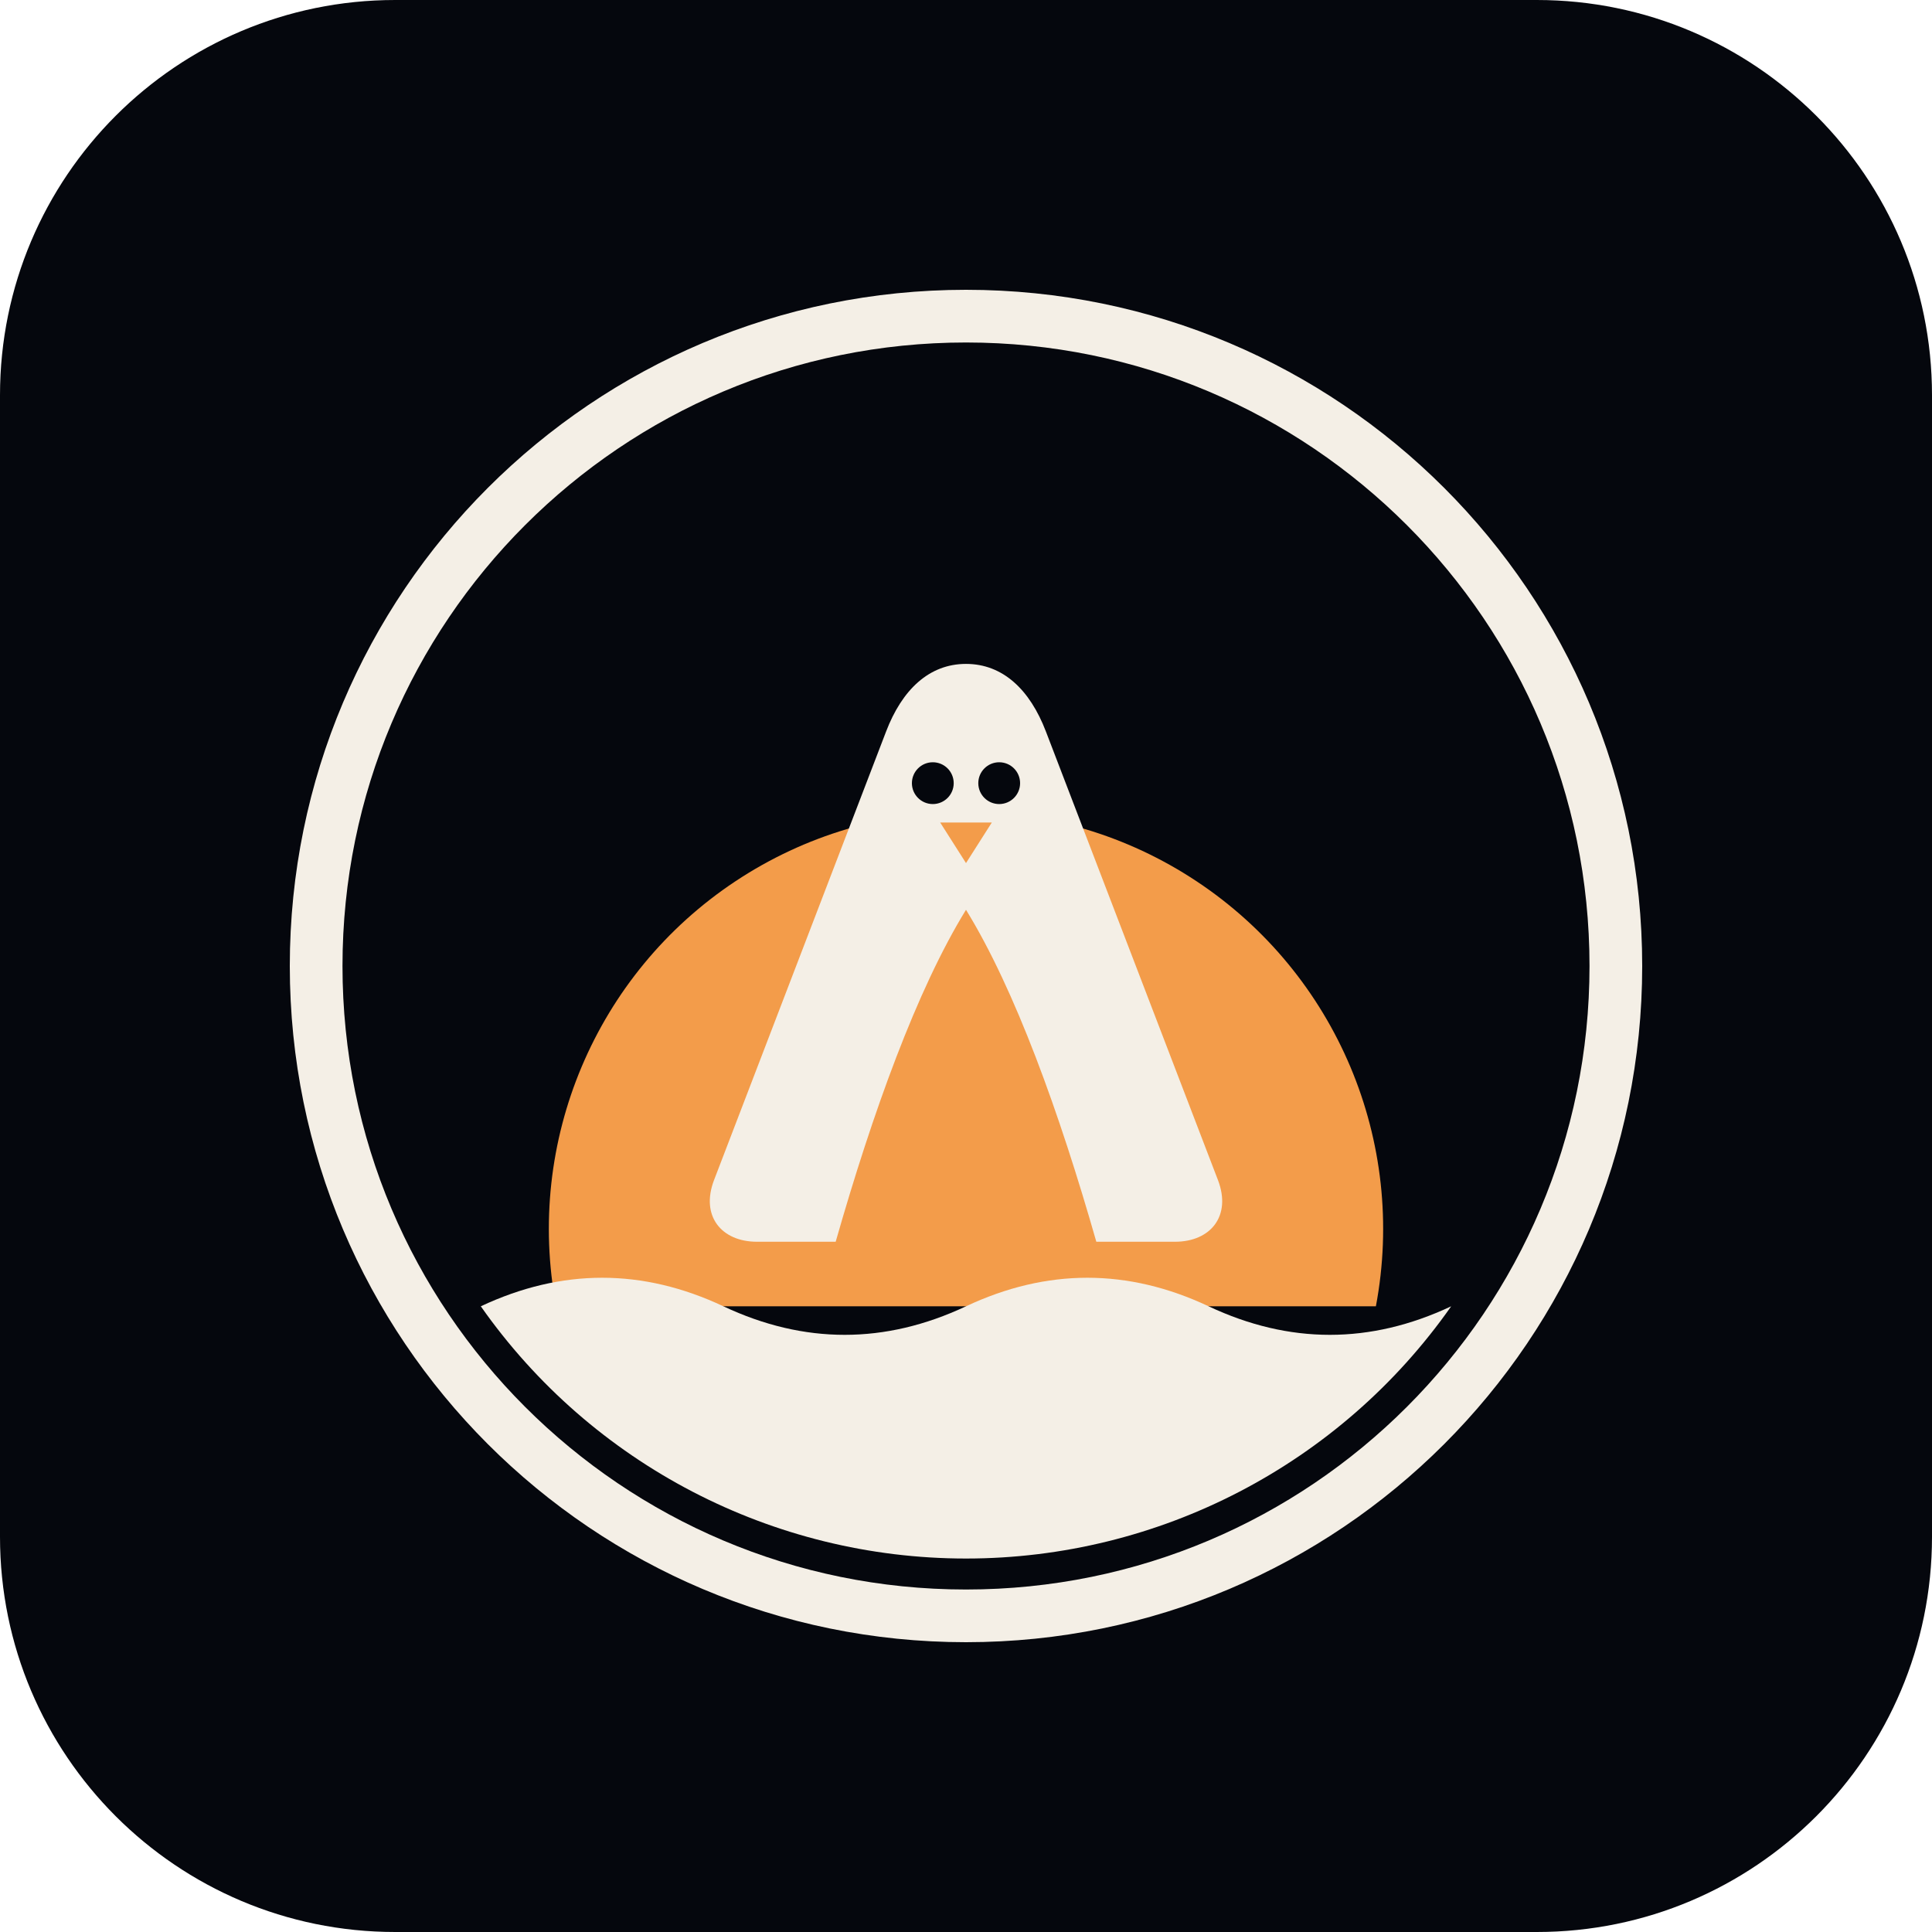
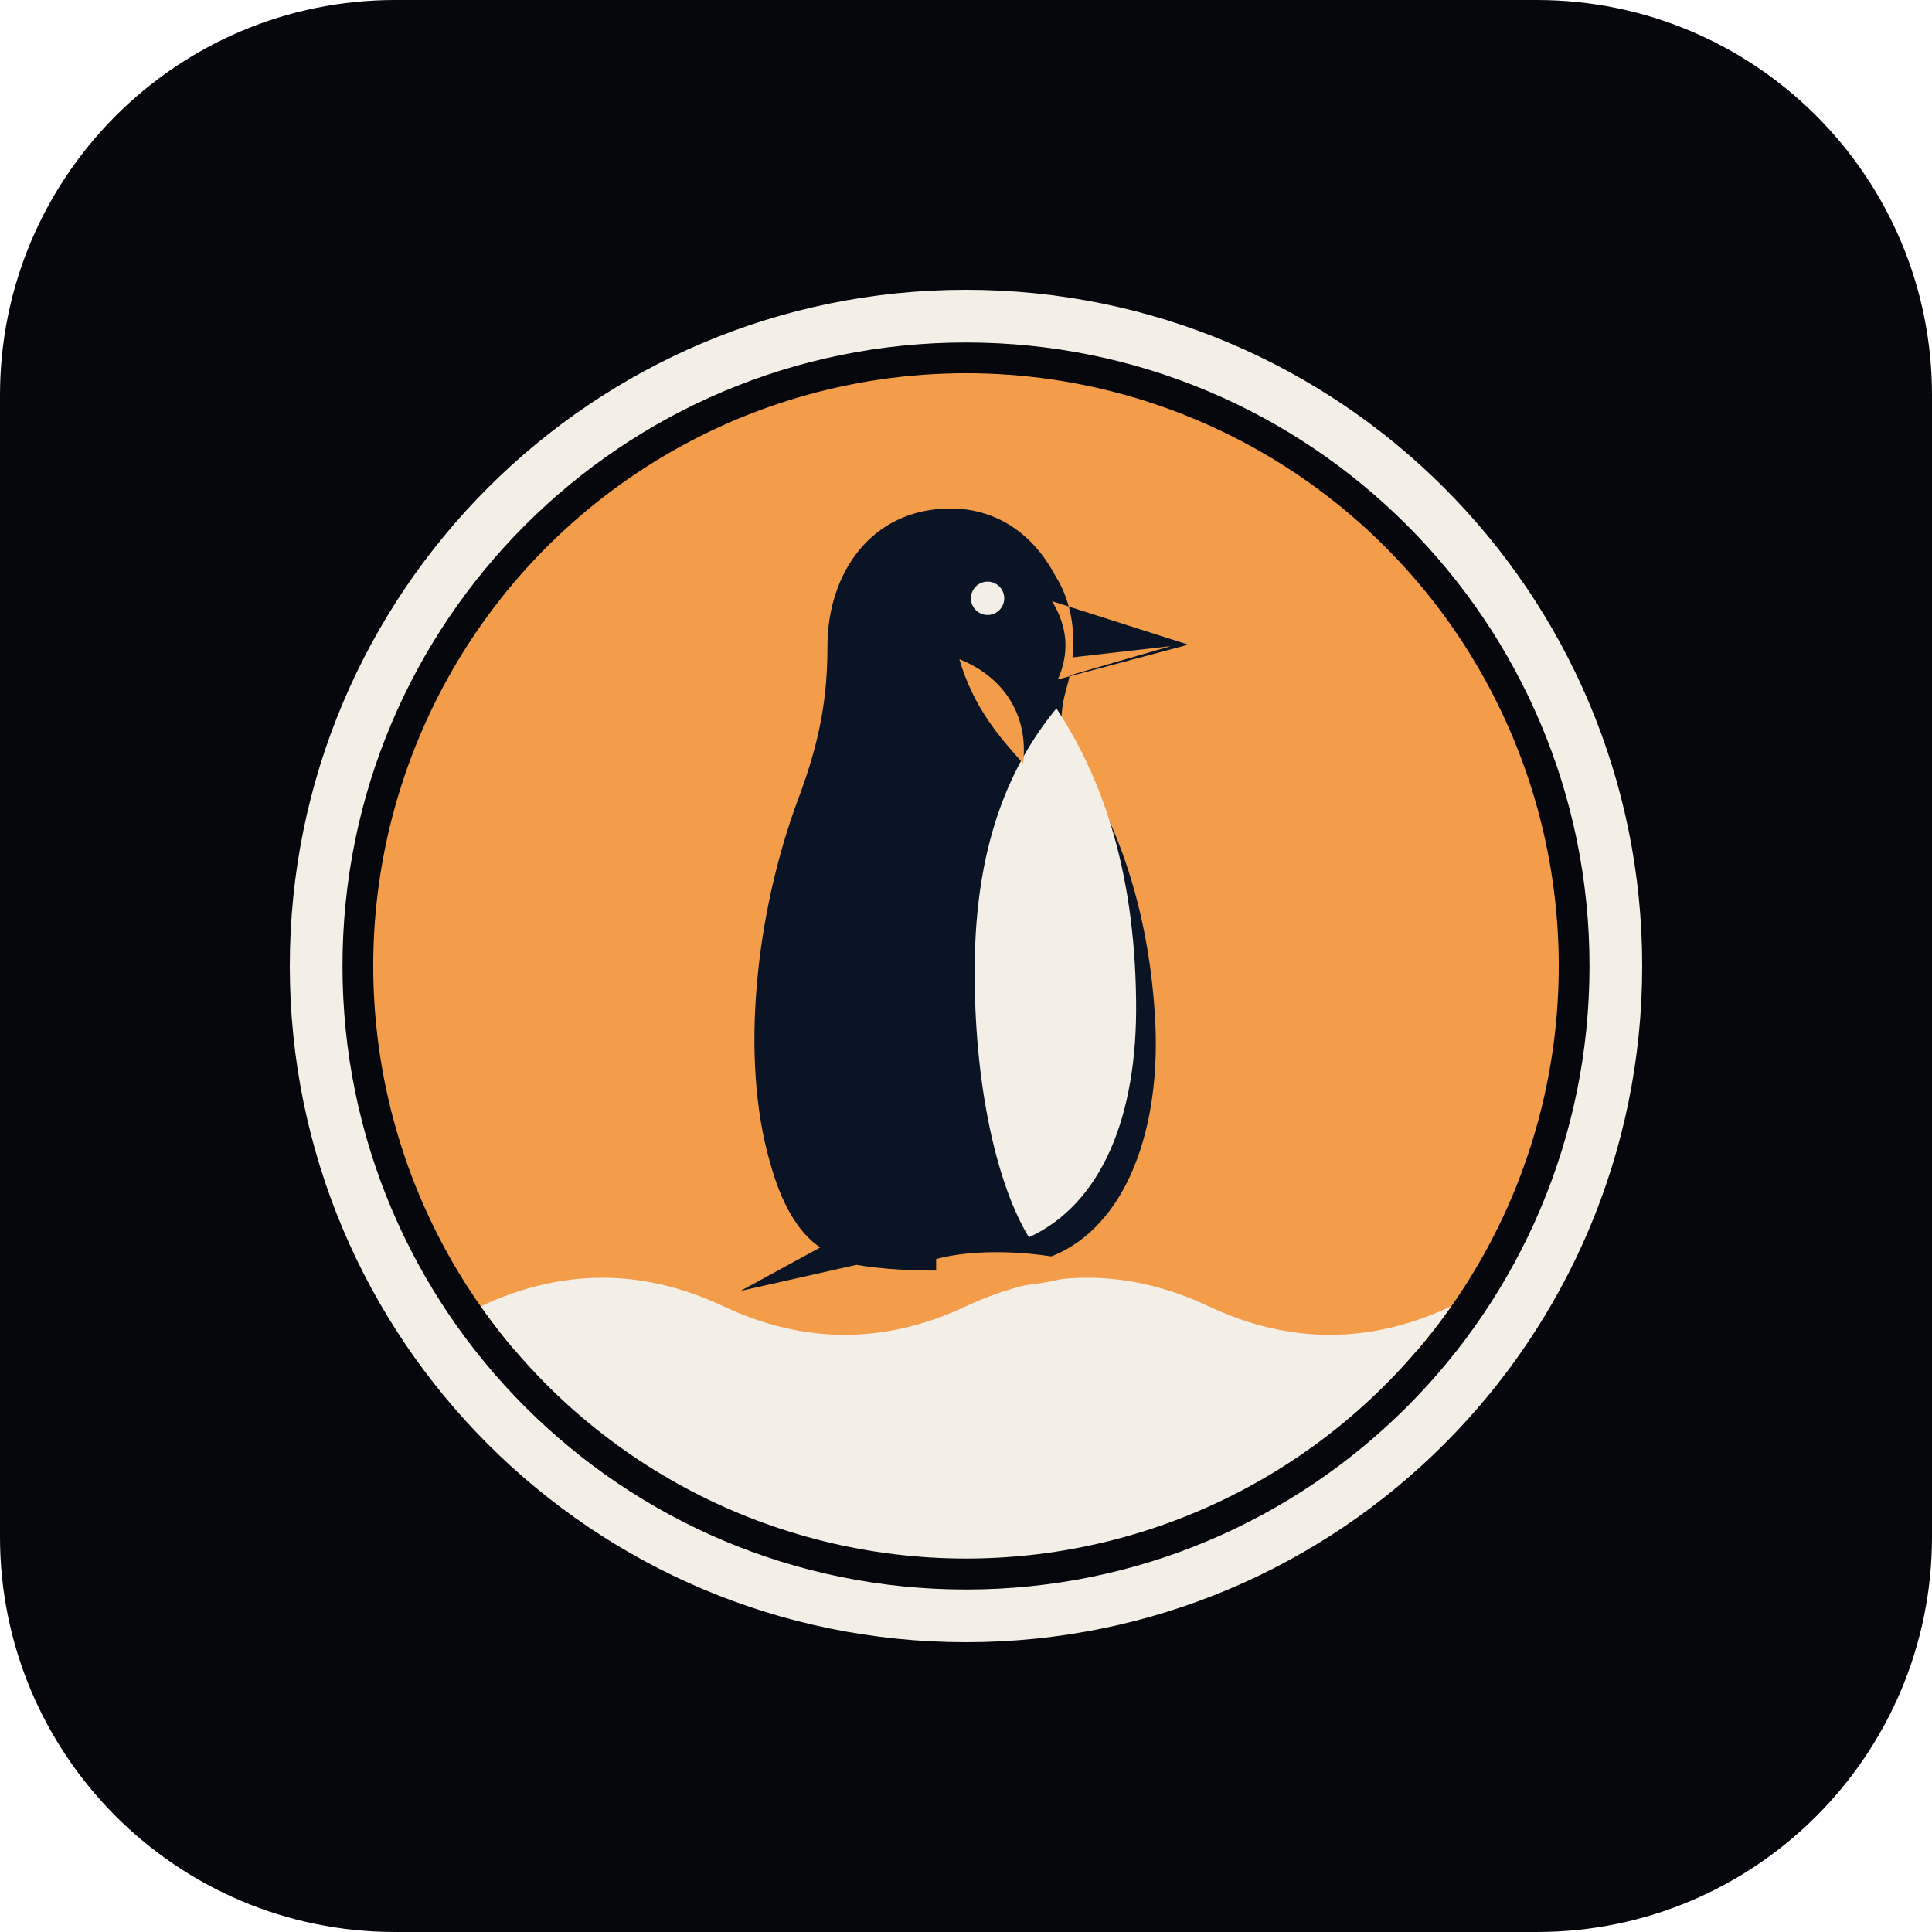
<svg xmlns="http://www.w3.org/2000/svg" width="512" height="512" viewBox="0 0 88 88">
  <rect width="88" height="88" fill="#05070d" rx="18" />
  <g transform="translate(12 12)">
+     <path d="M32 5a27 27 0 0 1 20.56 44.5H11.44A27 27 0 0 1 32 5Z" fill="#f39c4a" />
+     <path d="M9.9 47.5q5.53-2.6 11.05 0t11.05 0 11.05 0 11.05 0A27 27 0 0 1 9.9 47.5Z" fill="#f4efe6" />
    <path d="M2.4 32a29.6 29.6 0 1 0 59.2 0a29.6 29.6 0 1 0-59.2 0Z" fill="none" stroke="#f4efe6" stroke-width="2.4" stroke-linecap="round" />
-     <path d="M13.33 47.5A19 19 0 1 1 50.67 47.5Z" fill="#f39c4a" fill-rule="evenodd" />
-     <path d="M9.9 47.5q5.53-2.6 11.05 0t11.05 0 11.05 0 11.05 0A27 27 0 0 1 9.9 47.5Z" fill="#f4efe6" fill-rule="evenodd" />
-     <path d="M32 6.5C35 6.5 37.2 8.6 38.5 12L52.5 48.5C53.6 51.4 51.9 53.5 49 53.5H15C12.1 53.5 10.4 51.4 11.5 48.5L25.5 12C26.8 8.6 29 6.5 32 6.5Z M32 26.5C36 33 39.6 43 42.6 53.5H21.4C24.4 43 28 33 32 26.5Z M27.6 16.2a1.7 1.7 0 1 0 3.4 0a1.7 1.7 0 1 0-3.4 0Z M33 16.2a1.7 1.7 0 1 0 3.4 0a1.7 1.7 0 1 0-3.4 0Z" transform="translate(32 31.4) scale(0.56) translate(-32 -30)" fill="#f4efe6" fill-rule="evenodd" />
-     <path d="M29.9 19.4H34.1L32 22.7Z" transform="translate(32 31.4) scale(0.56) translate(-32 -30)" fill="#f39c4a" fill-rule="evenodd" />
+     <path d="M30 6C24.5 6 21.5 10.5 21.5 15.5C21.5 19 21 22 19.5 26C16.5 34 15.5 44 17.5 51C18.3 54 19.5 56 21 57L15.5 60L23.5 58.2C27 58.8 33 58.8 37 57.6C42 55.6 44.6 49 44.1 41C43.6 33 41.2 27 38.2 22.6C37.4 21.4 37.6 19.8 38 18.4C38.8 15.6 38.6 12.8 37.2 10.6C35.6 7.6 33 6 30 6Z M37 12.4L46.4 15.4L37.4 17.8C38.2 16 38.1 14.2 37 12.4Z" transform="translate(11.5 7.2) scale(0.66)" fill="#0b1424" />
+     <path d="M37.3 19.8C40.2 24.2 42.7 30.5 42.8 40C42.9 48 40.4 54 35.4 56.3C32.8 52 31.4 44 31.7 36C32 29 34 23.8 37.3 19.8Z" transform="translate(11.5 7.2) scale(0.66)" fill="#f4efe6" />
+     <path d="M31.4 12.2a1.15 1.15 0 1 0 2.3 0a1.15 1.15 0 1 0-2.3 0Z" transform="translate(11.5 7.2) scale(0.66)" fill="#f4efe6" />
+     <path d="M38.2 16.3L45.2 15.5L37.6 17.7Z M30.6 16.4C33.6 17.6 35.4 20.2 35 23.6C33.4 21.8 31.6 19.8 30.6 16.4Z" transform="translate(11.5 7.2) scale(0.66)" fill="#f39c4a" />
+     <path d="M29 57.8C31.5 57.1 36 57.1 40 58.3C37.2 59.8 32.6 60 29 59.3Z" transform="translate(11.5 7.2) scale(0.66)" fill="#f39c4a" />
  </g>
</svg>
